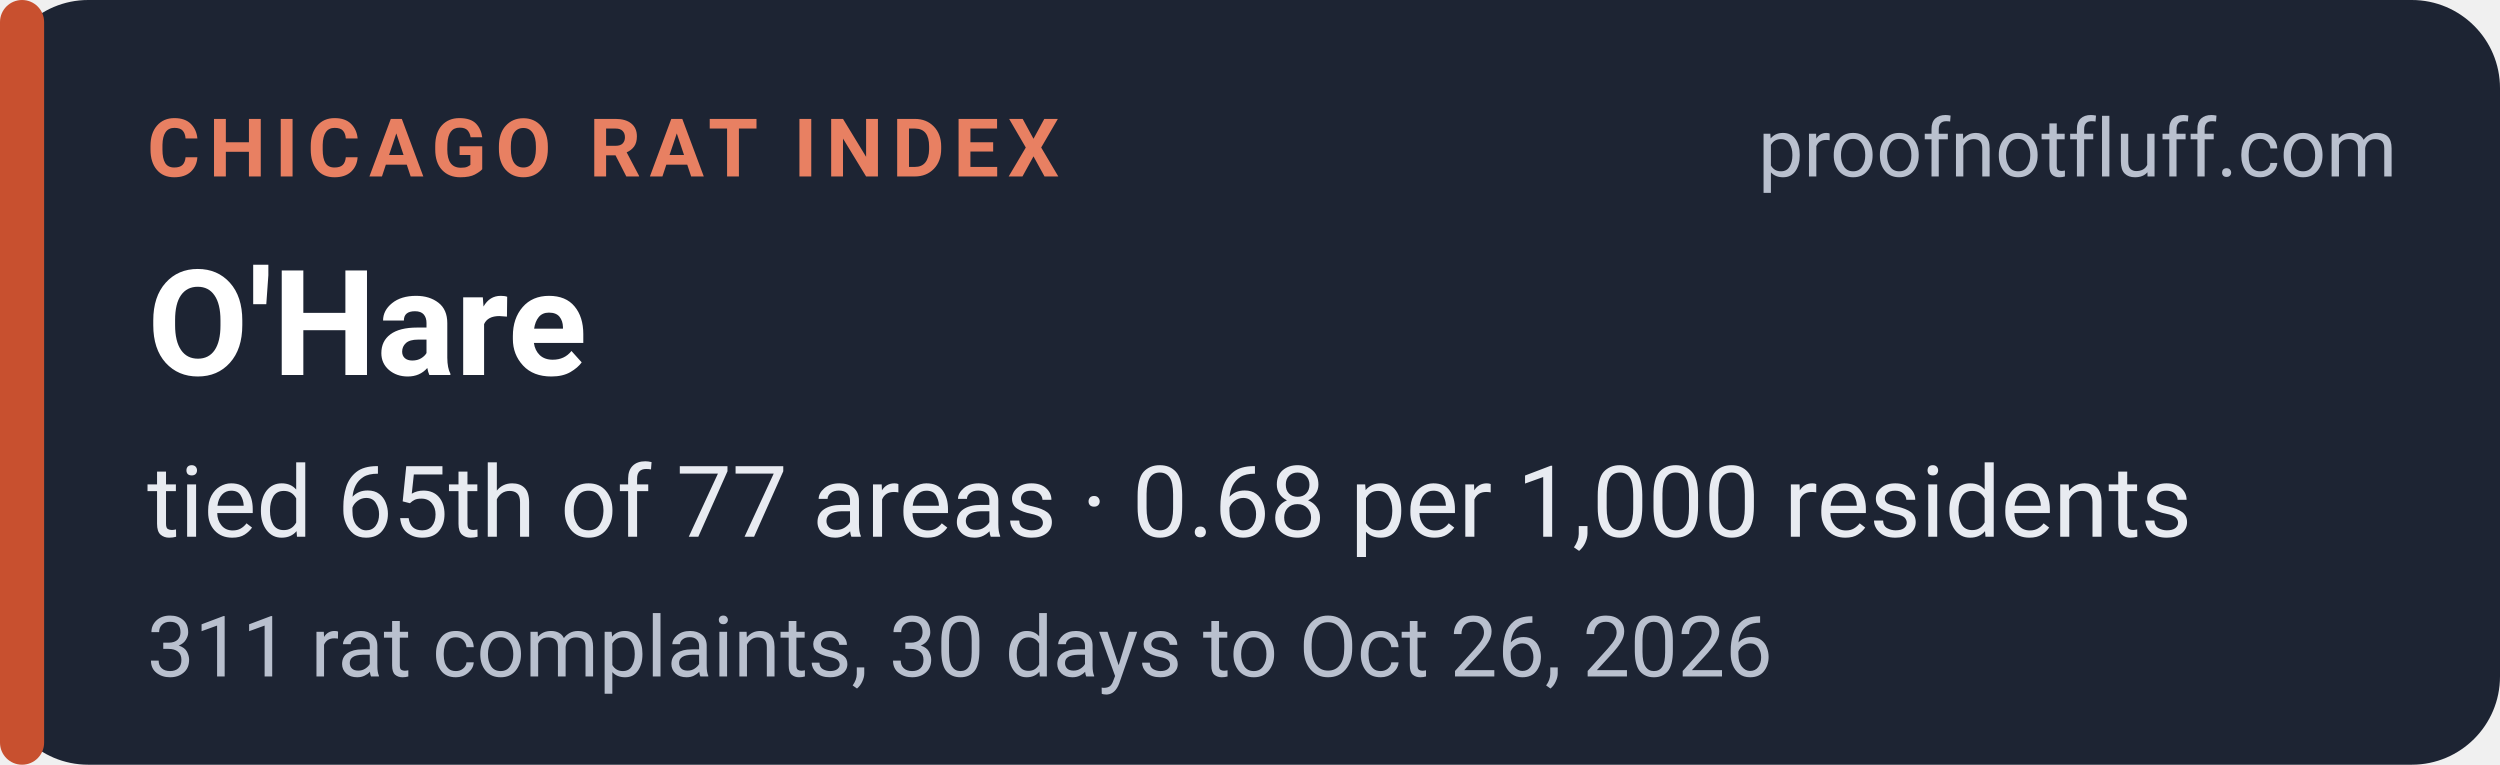
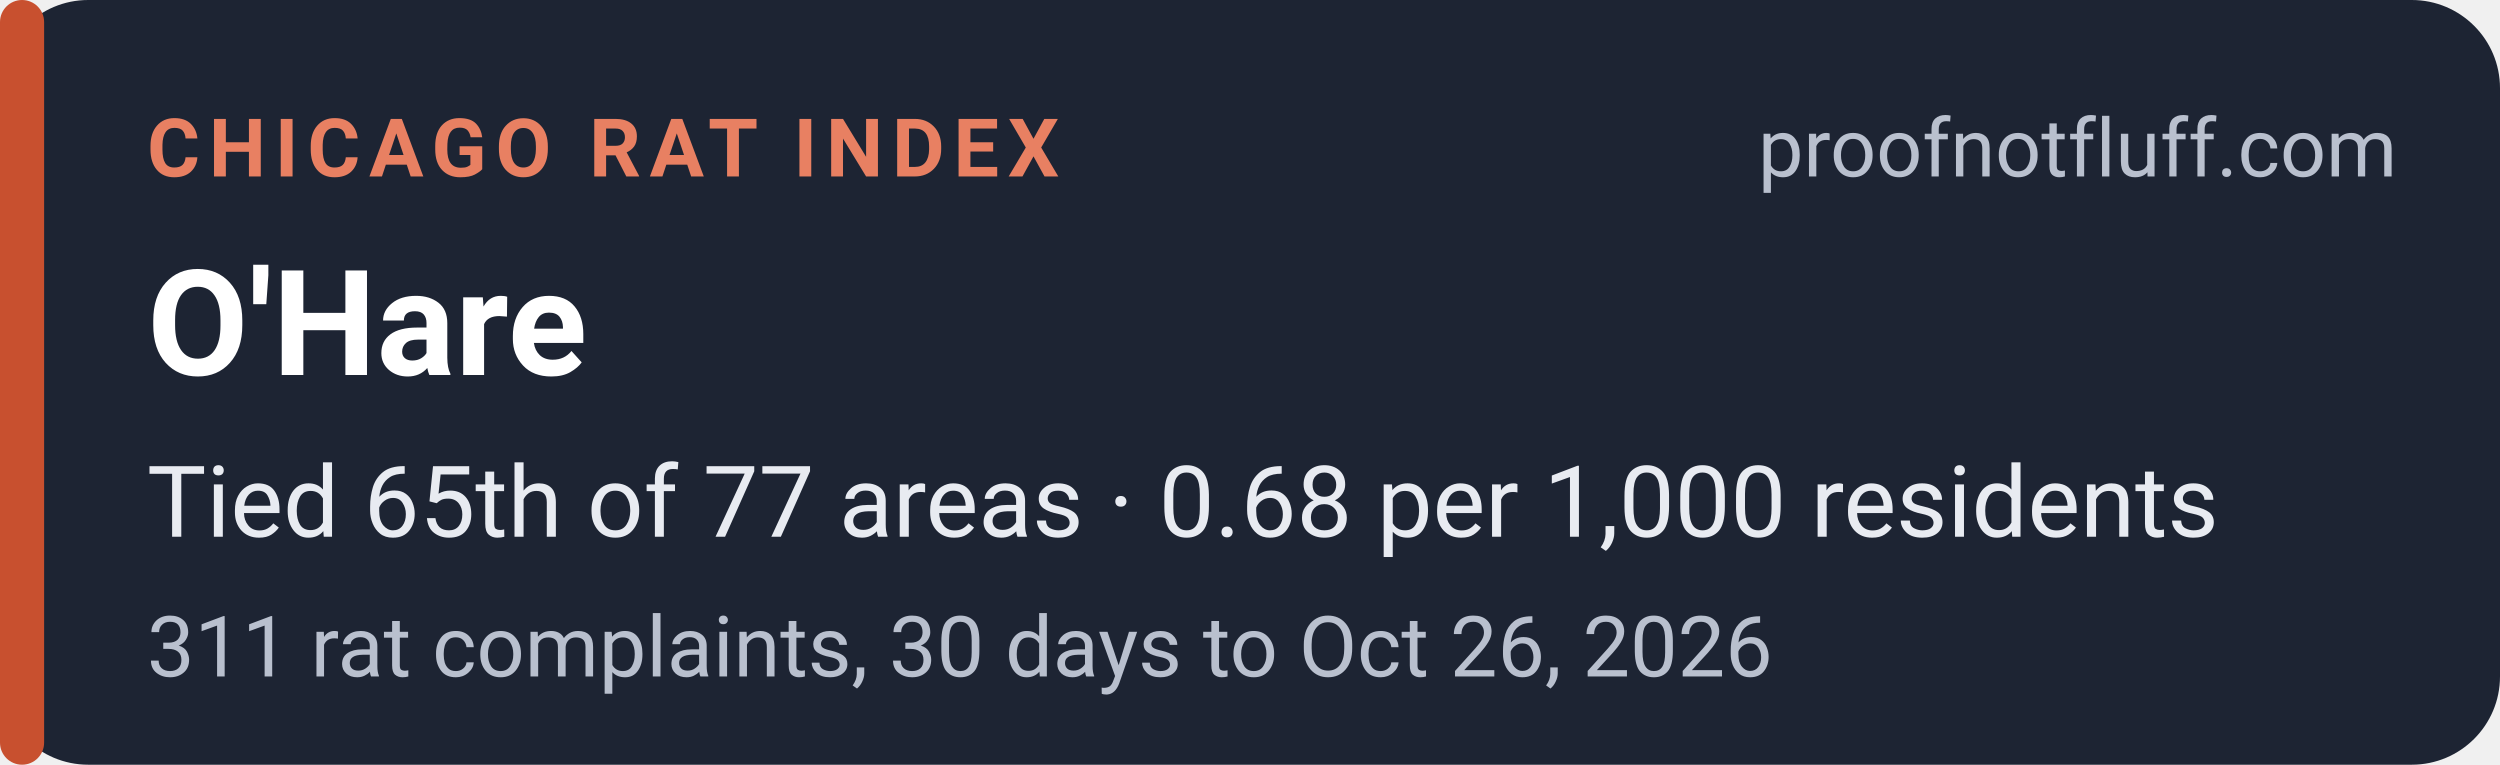
<svg xmlns="http://www.w3.org/2000/svg" width="340" height="104" viewBox="0 0 340 104" role="img" aria-labelledby="t d">
  <rect width="340" height="104" rx="12" fill="#1d2433" />
  <rect x="0" y="0" width="6" height="104" rx="3" fill="#c8502f" />
  <g font-family="system-ui,-apple-system,'Segoe UI',Roboto,Helvetica,Arial,sans-serif">
    <text x="20" y="24" font-size="11" font-weight="700" letter-spacing="1.2" fill="#e88062">CHICAGO RAT INDEX</text>
    <text x="326" y="24" font-size="11" fill="#b9c0ce" text-anchor="end">proofnotfluff.com</text>
    <text x="20" y="51" font-size="20" font-weight="700" fill="#ffffff">O'Hare</text>
-     <text x="20" y="73" font-size="13.5" fill="#e8ebf1">tied 65th of 77 areas · 0.68 per 1,000 residents</text>
+     <text x="20" y="73" font-size="13.5" fill="#e8ebf1">Tied 65th of 77 areas · 0.68 per 1,000 residents</text>
    <text x="20" y="92" font-size="11.5" fill="#b9c0ce">311 rat complaints, 30 days to Oct 26, 2026</text>
  </g>
</svg>
